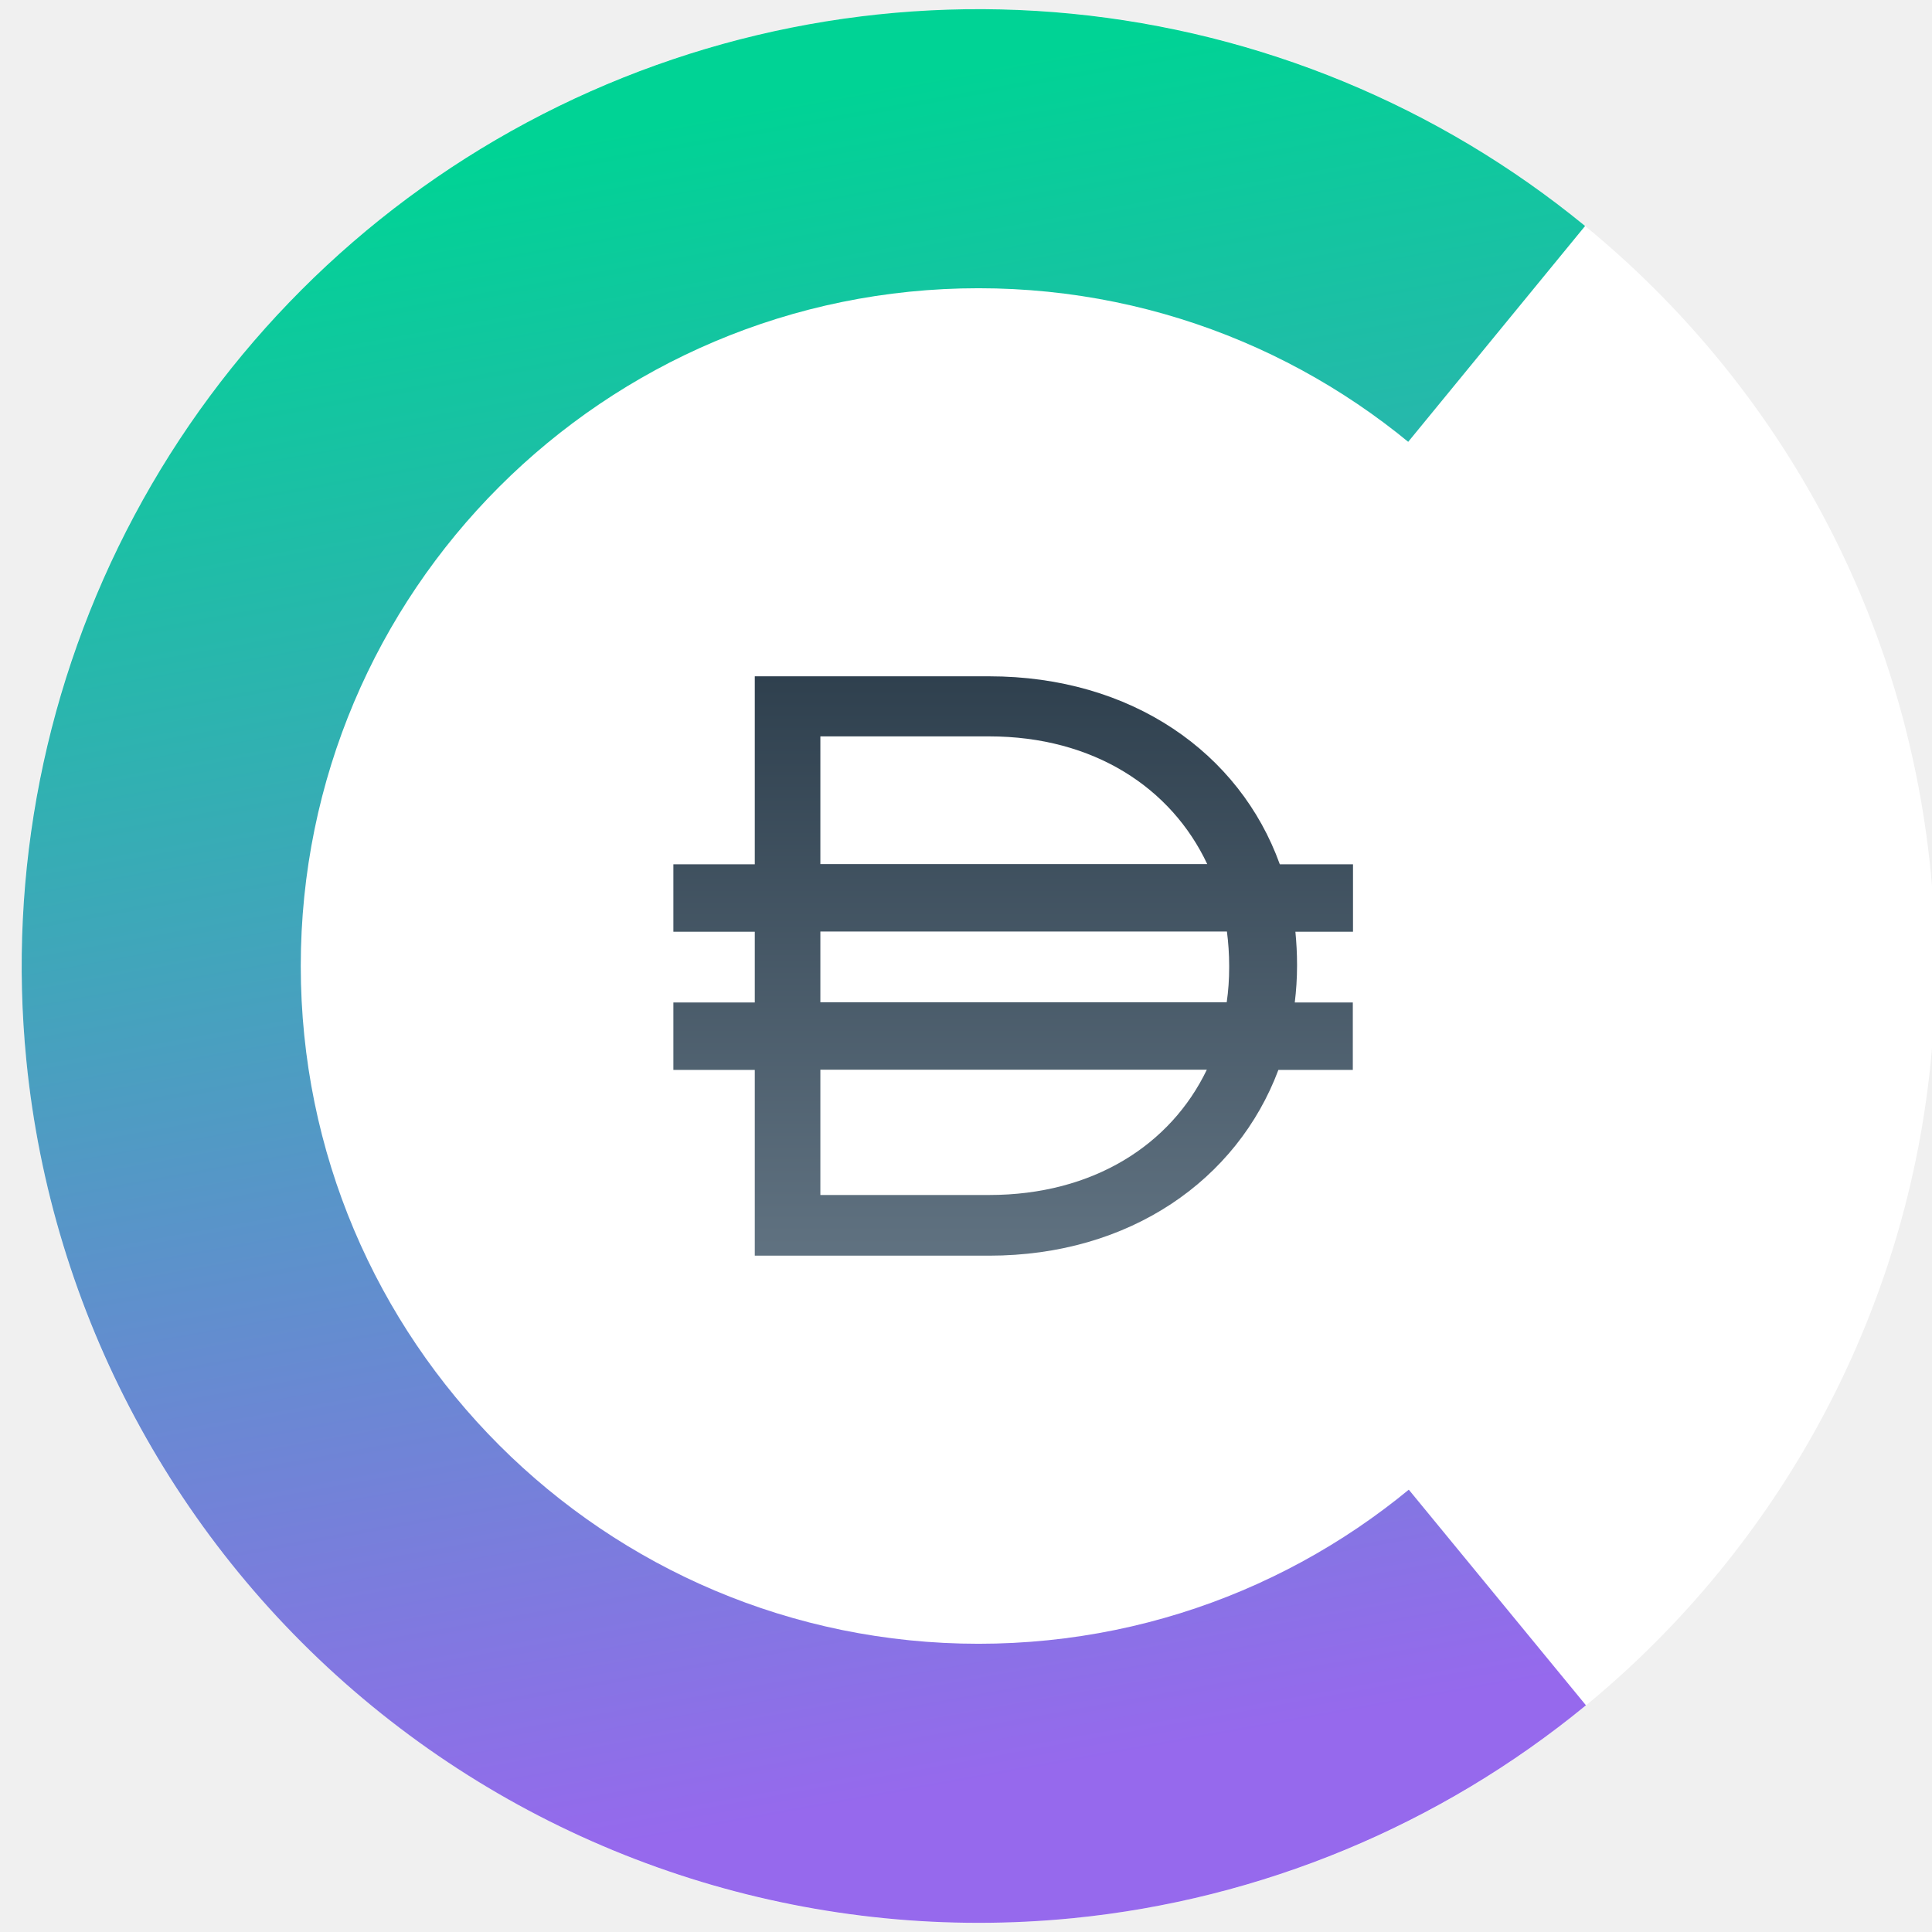
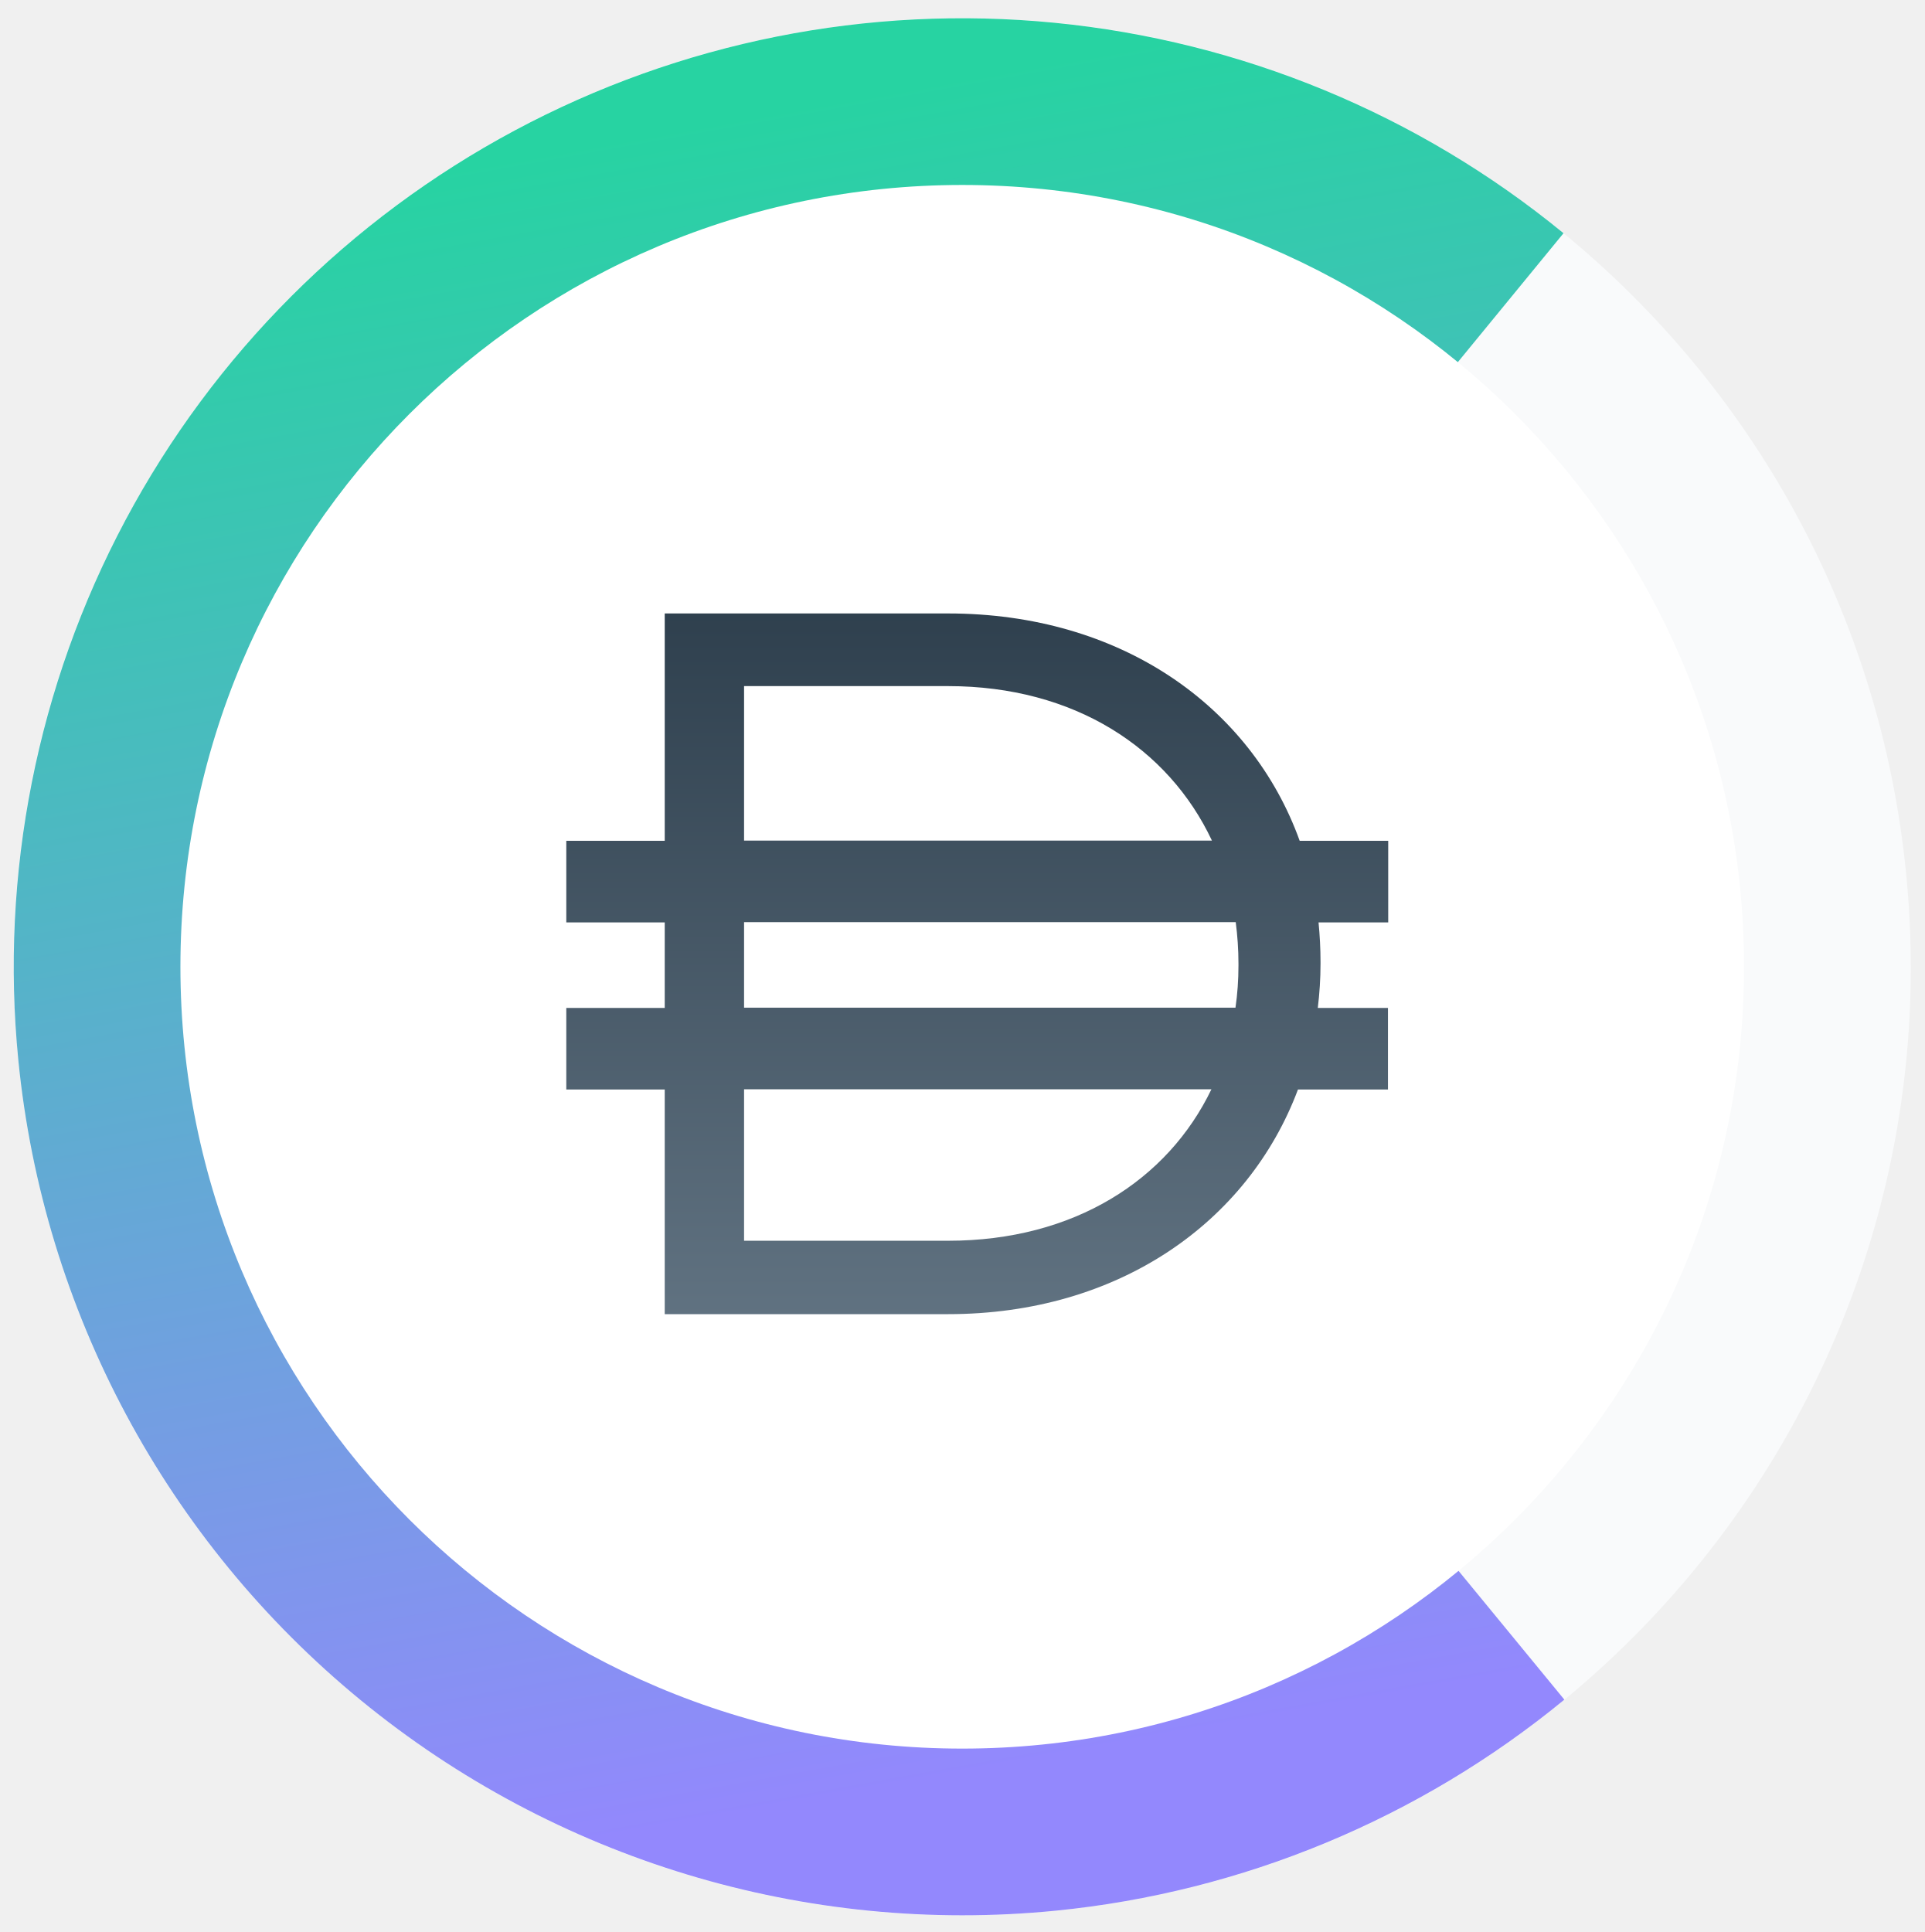
- <svg xmlns="http://www.w3.org/2000/svg" width="74" height="74" viewBox="0 0 74 74" fill="none">
+ <svg xmlns="http://www.w3.org/2000/svg" width="256" height="257" viewBox="0 0 256 257" fill="none">
  <g clip-path="url(#clip0)">
-     <circle cx="37.48" cy="37" r="36.649" transform="rotate(-5.6583 37.4795 36.9999)" fill="white" />
-     <path d="M60.746 65.317C55.145 69.918 48.306 72.756 41.093 73.471C31.42 74.429 21.763 71.506 14.246 65.344C6.729 59.182 1.967 50.286 1.009 40.613C0.294 33.4 1.734 26.137 5.148 19.742C8.561 13.348 13.794 8.109 20.184 4.688C26.575 1.267 33.837 -0.181 41.05 0.525C48.265 1.231 55.107 4.061 60.713 8.656L53.321 17.675C49.498 14.541 44.833 12.612 39.914 12.131C34.996 11.649 30.045 12.637 25.687 14.969C21.33 17.301 17.762 20.873 15.435 25.233C13.108 29.593 12.126 34.545 12.613 39.464C13.267 46.059 16.513 52.124 21.638 56.325C26.764 60.526 33.348 62.52 39.943 61.866C44.861 61.379 49.525 59.444 53.343 56.307L60.746 65.317Z" fill="url(#paint0_linear)" />
-     <path d="M37.48 62.96C51.817 62.96 63.439 51.337 63.439 37C63.439 22.663 51.817 11.04 37.48 11.04C23.142 11.04 11.52 22.663 11.52 37C11.52 51.337 23.142 62.96 37.48 62.96Z" fill="white" />
-     <path d="M51.816 33.105H49.02C47.481 28.833 43.343 25.904 37.885 25.904H28.91V33.105H25.792V35.688H28.91V38.397H25.792V40.981H28.91V48.095H37.885C43.28 48.095 47.387 45.19 48.965 40.981H51.816V38.397H49.593C49.648 37.942 49.68 37.471 49.68 37V36.937C49.68 36.513 49.656 36.097 49.617 35.688H51.823V33.105H51.816ZM31.422 28.205H37.885C41.89 28.205 44.866 30.176 46.24 33.097H31.422V28.205V28.205ZM37.885 45.771H31.422V40.973H46.224C44.843 43.847 41.874 45.771 37.885 45.771ZM47.08 37.055C47.08 37.51 47.049 37.958 46.986 38.389H31.422V35.68H46.994C47.049 36.105 47.08 36.544 47.08 36.992V37.055Z" fill="url(#paint1_linear)" />
+     <circle cx="128" cy="128.604" r="126.175" transform="rotate(-5.6583 128 128.604)" fill="#F9FAFB" />
+     <path d="M208.101 226.092C188.82 241.934 165.274 251.703 140.44 254.164C107.14 257.463 73.892 247.399 48.012 226.185C22.132 204.971 5.74 174.345 2.44 141.044C-0.02 116.211 4.939 91.206 16.689 69.191C28.44 47.175 46.456 29.139 68.457 17.363C90.459 5.586 115.458 0.598 140.294 3.03C165.131 5.462 188.688 15.203 207.988 31.023L182.537 62.072C169.378 51.285 153.316 44.643 136.382 42.985C119.449 41.327 102.404 44.728 87.403 52.758C72.401 60.787 60.118 73.085 52.106 88.095C44.094 103.105 40.714 120.154 42.391 137.086C44.641 159.791 55.818 180.672 73.463 195.136C91.109 209.6 113.777 216.463 136.482 214.213C153.414 212.535 169.468 205.875 182.614 195.073L208.101 226.092Z" fill="url(#paint0_linear)" />
+     <path d="M128 232.604C185.438 232.604 232 186.042 232 128.604C232 71.166 185.438 24.604 128 24.604C70.562 24.604 24 71.166 24 128.604C24 186.042 70.562 232.604 128 232.604Z" fill="white" />
+     <path d="M184.635 111.849H172.893C166.429 93.906 149.047 81.604 126.125 81.604H88.426V111.849H75.332V122.7H88.426V134.079H75.332V144.93H88.426V174.812H126.125C148.783 174.812 166.033 162.609 172.663 144.93H184.635V134.079H175.301C175.532 132.166 175.664 130.187 175.664 128.208V127.944C175.664 126.163 175.565 124.415 175.4 122.7H184.668V111.849H184.635ZM98.98 91.268H126.125C142.946 91.268 155.446 99.546 161.218 111.816H98.98V91.268ZM126.125 165.049H98.98V144.897H161.152C155.347 156.969 142.88 165.049 126.125 165.049ZM164.747 128.439C164.747 130.352 164.615 132.232 164.351 134.046H98.98V122.667H164.384C164.615 124.448 164.747 126.295 164.747 128.175V128.439Z" fill="url(#paint1_linear)" />
  </g>
  <defs>
-     <linearGradient id="paint0_linear" x1="28.317" y1="4.168" x2="39.809" y2="67.884" gradientUnits="userSpaceOnUse">
-       <stop stop-color="#00D395" />
-       <stop offset="1" stop-color="#9669ED" />
+     <linearGradient id="paint0_linear" x1="96.456" y1="15.572" x2="136.022" y2="234.931" gradientUnits="userSpaceOnUse">
+       <stop stop-color="#27D3A2" />
+       <stop offset="1" stop-color="#9388FD" />
    </linearGradient>
-     <linearGradient id="paint1_linear" x1="38.808" y1="22.76" x2="38.808" y2="50.425" gradientUnits="userSpaceOnUse">
+     <linearGradient id="paint1_linear" x1="130" y1="68.4" x2="130" y2="184.599" gradientUnits="userSpaceOnUse">
      <stop stop-color="#283947" />
      <stop offset="1" stop-color="#657786" />
    </linearGradient>
    <clipPath id="clip0">
-       <rect width="74" height="74" fill="white" />
+       <rect y="0.604" width="256" height="256" fill="white" />
    </clipPath>
  </defs>
</svg>
